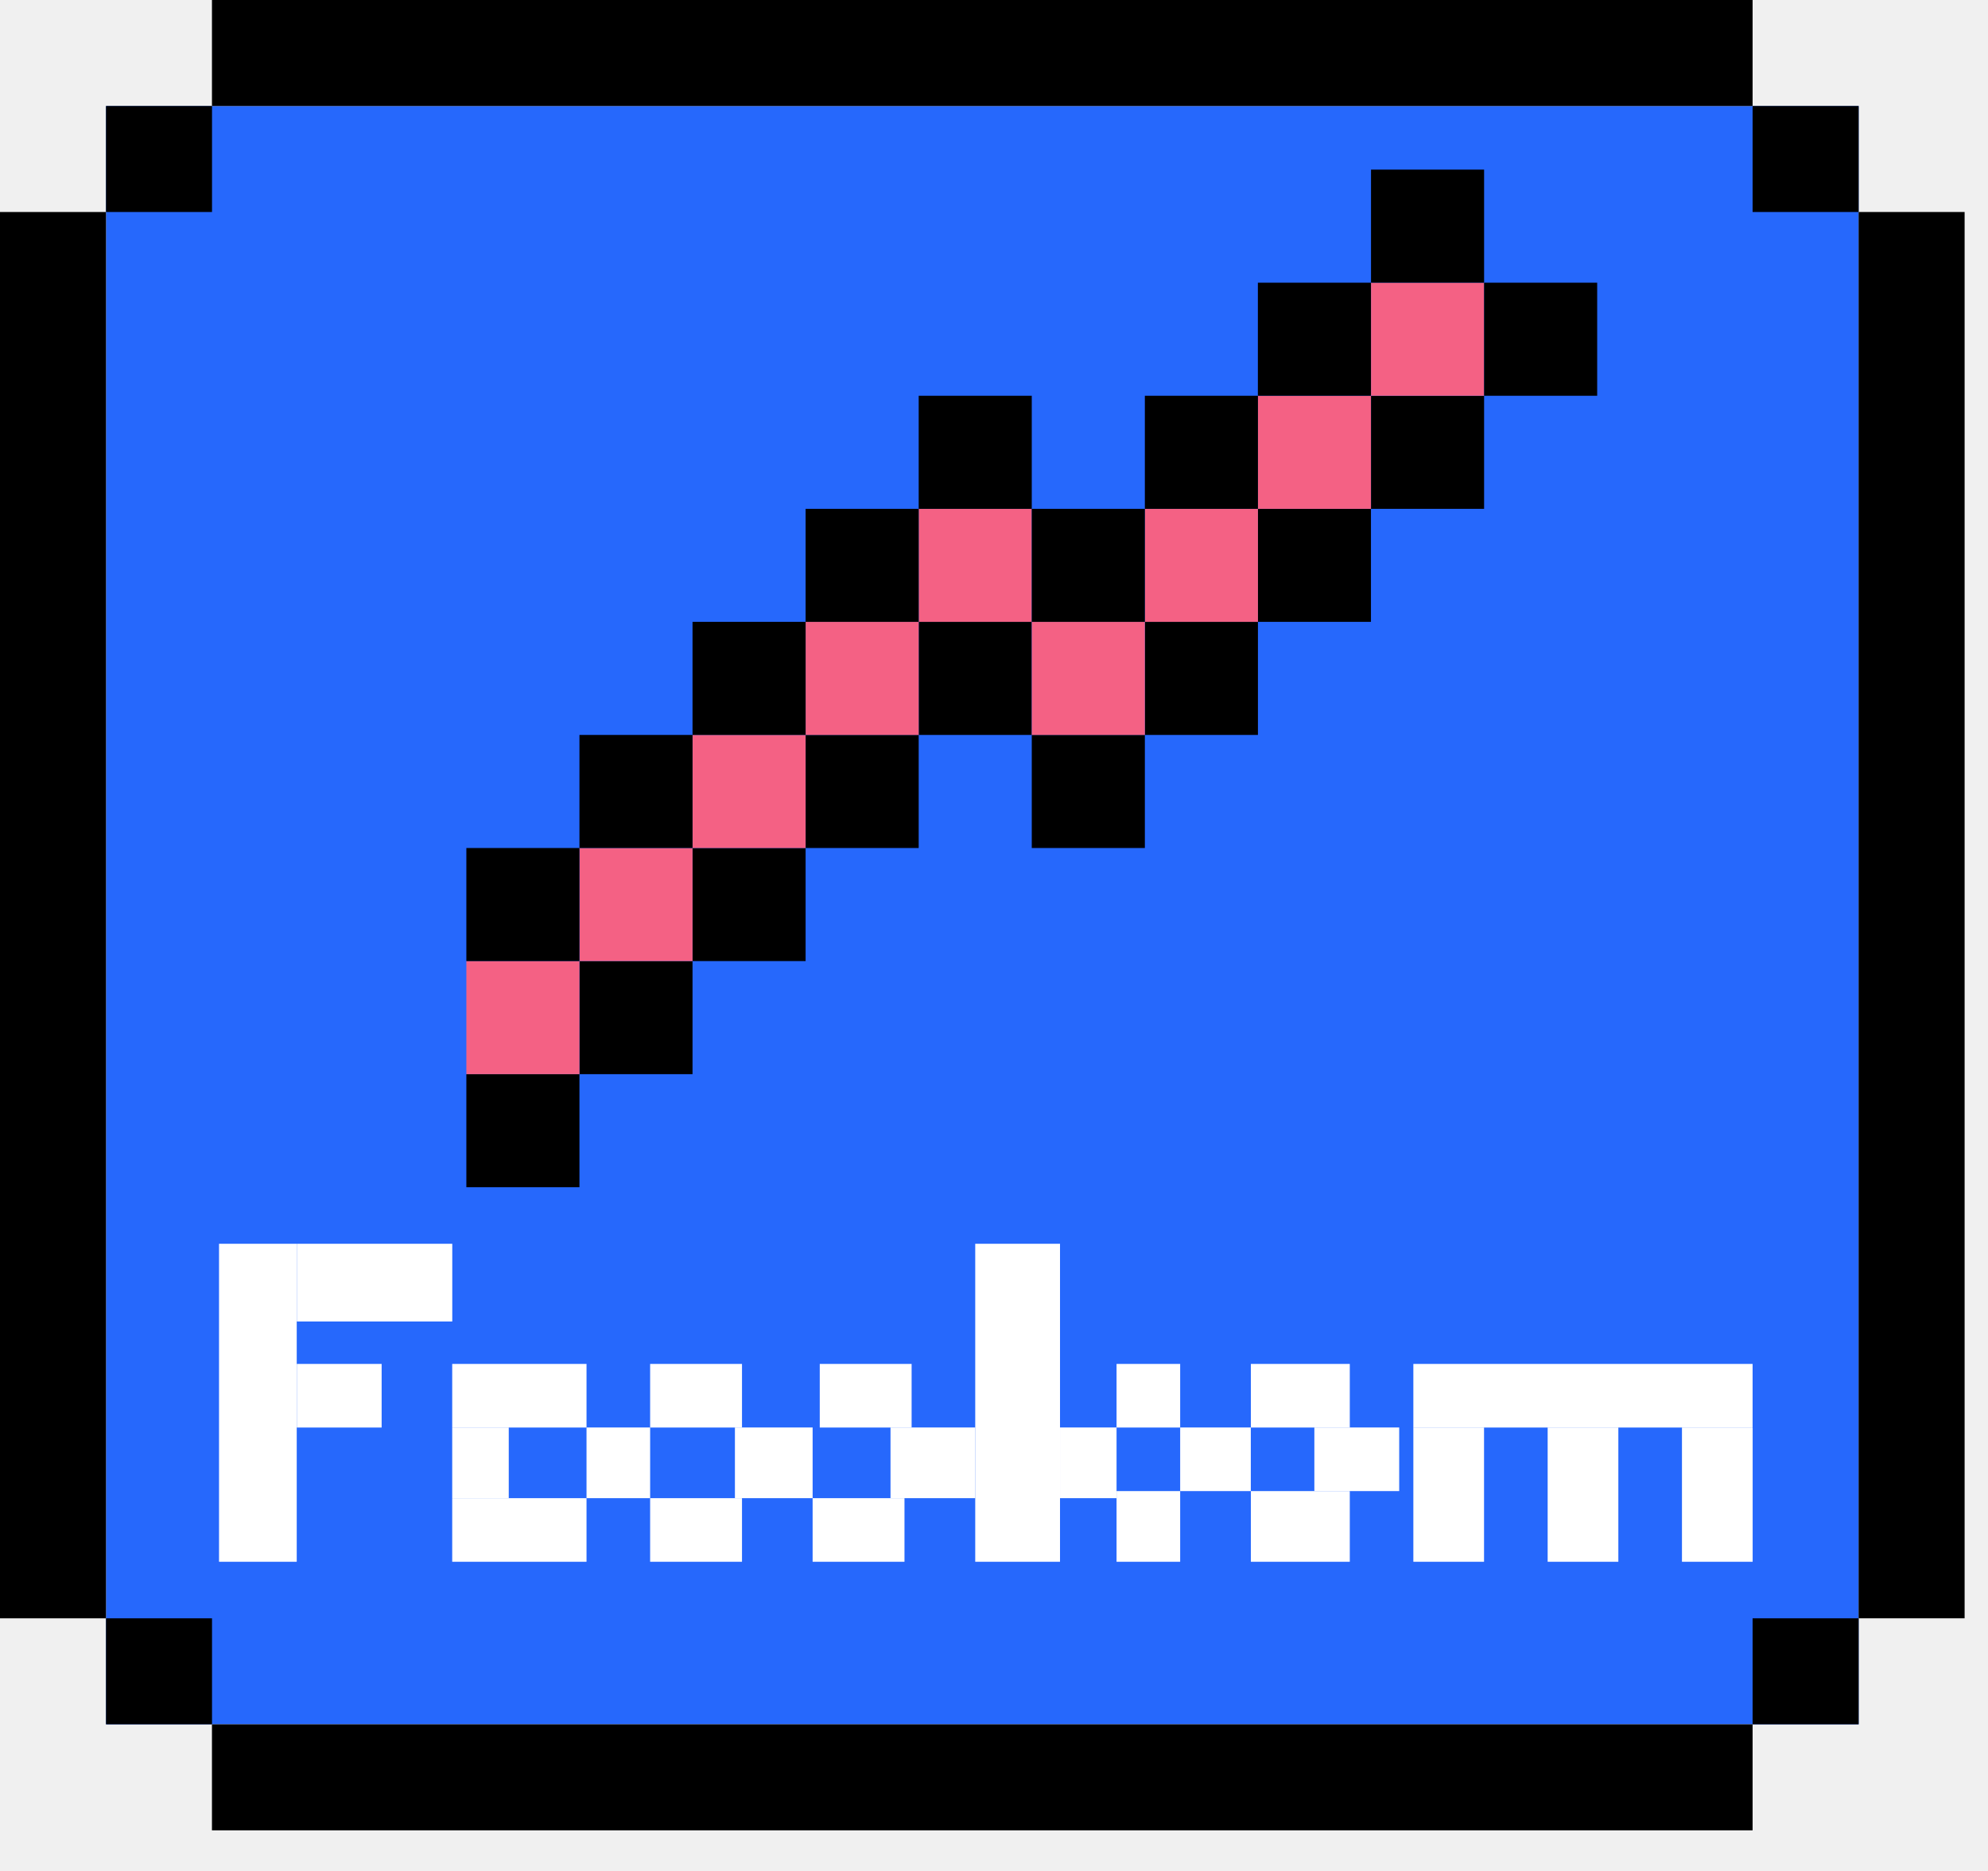
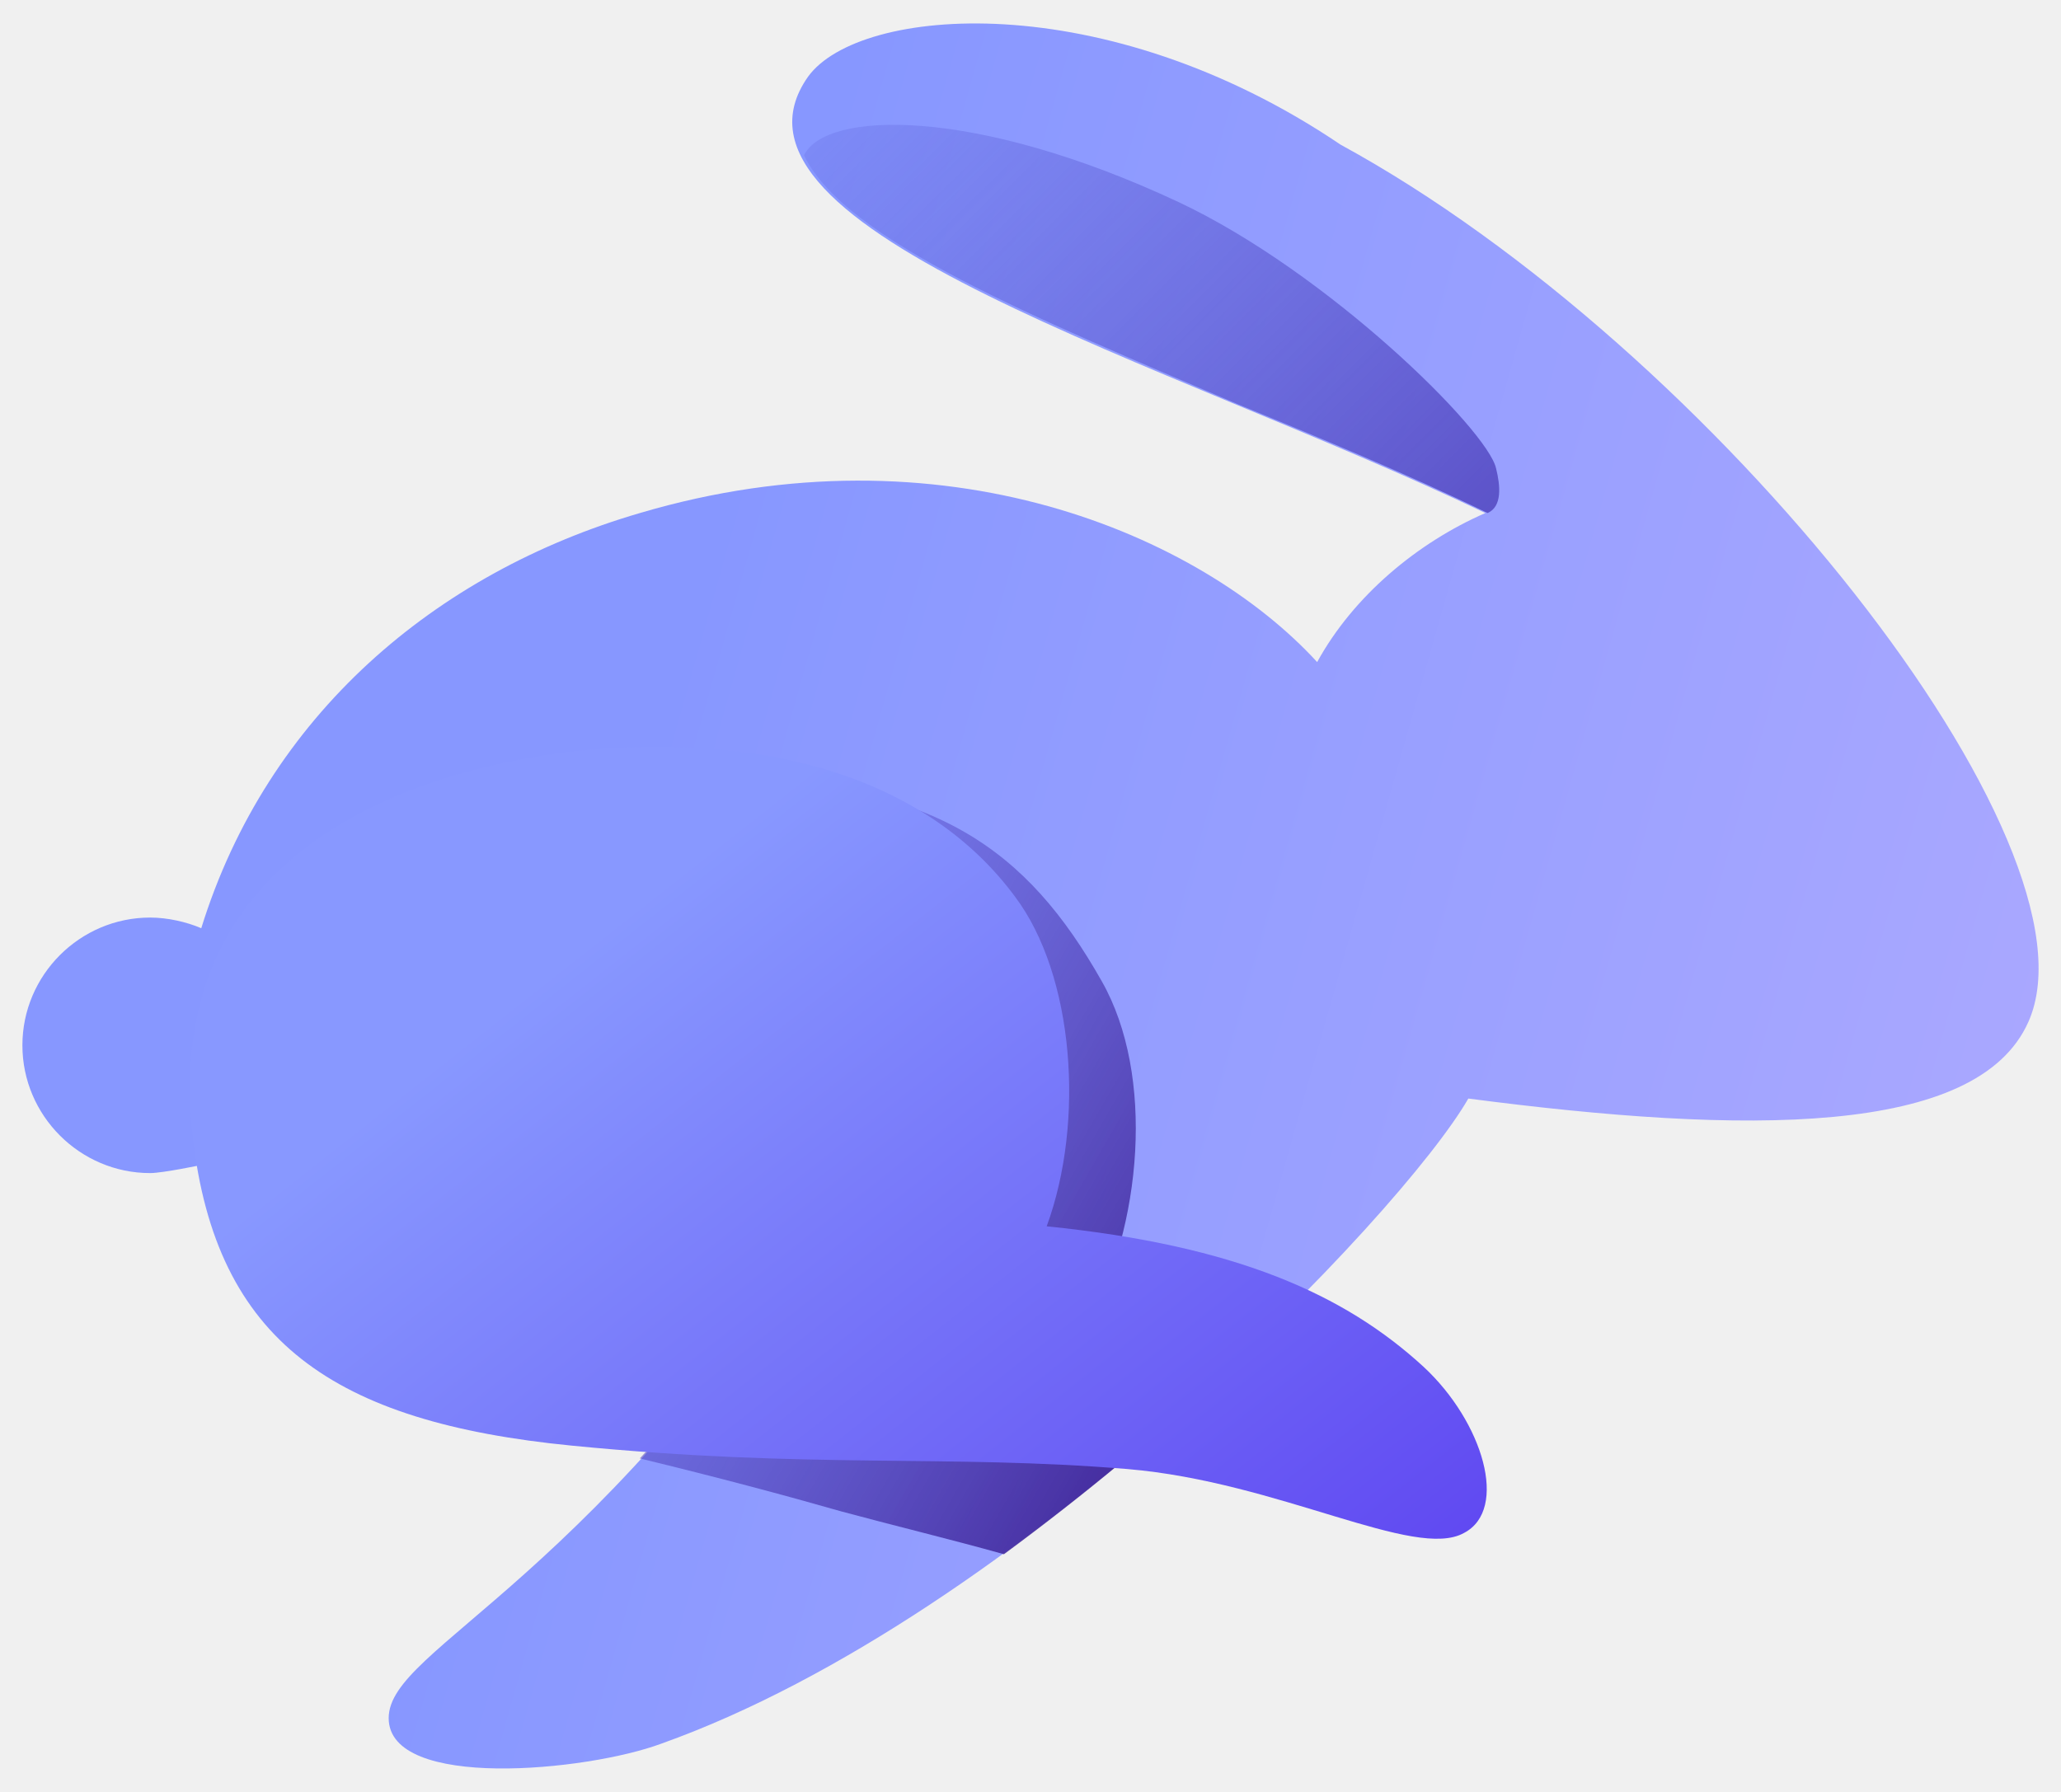
- <svg xmlns="http://www.w3.org/2000/svg" width="34" height="32" viewBox="0 0 34 32" fill="none">
-   <g clip-path="url(#clip0_8014_11773)">
-     <path d="M31.788 1.813H1.813V29.492H31.788V1.813Z" fill="#2668FC" />
-     <path d="M29.974 0H3.625V1.813H29.974V0Z" fill="black" />
-     <path d="M1.813 27.679L1.813 3.626H-7.24792e-05L-7.24792e-05 27.679H1.813Z" fill="black" />
-     <path d="M33.6 27.679V3.626H31.787V27.679H33.6Z" fill="black" />
-     <path d="M3.626 1.813H1.813V3.626H3.626V1.813Z" fill="black" />
-     <path d="M3.626 27.679H1.813V29.492H3.626V27.679Z" fill="black" />
-     <path d="M9.91 18.372H7.976V20.306H9.91V18.372Z" fill="black" />
-     <path d="M11.844 16.438H9.91V18.372H11.844V16.438Z" fill="black" />
-     <path d="M13.778 14.504H11.844V16.438H13.778V14.504Z" fill="black" />
-     <path d="M15.712 12.57H13.778V14.504H15.712V12.57Z" fill="black" />
-     <path d="M17.646 10.636H15.712V12.57H17.646V10.636Z" fill="black" />
-     <path d="M19.58 12.57H17.646V14.504H19.58V12.57Z" fill="black" />
-     <path d="M21.514 10.636H19.58V12.57H21.514V10.636Z" fill="black" />
-     <path d="M23.447 8.703H21.513V10.636H23.447V8.703Z" fill="black" />
-     <path d="M25.382 6.769H23.448V8.703H25.382V6.769Z" fill="black" />
-     <path d="M9.91 16.438H7.976V18.372H9.91V16.438Z" fill="#F46184" />
-     <path d="M11.844 14.504H9.91V16.438H11.844V14.504Z" fill="#F46184" />
-     <path d="M13.778 12.57H11.844V14.504H13.778V12.57Z" fill="#F46184" />
-     <path d="M15.712 10.636H13.778V12.57H15.712V10.636Z" fill="#F46184" />
-     <path d="M17.646 8.703H15.712V10.636H17.646V8.703Z" fill="#F46184" />
-     <path d="M19.58 10.636H17.646V12.57H19.58V10.636Z" fill="#F46184" />
-     <path d="M21.514 8.703H19.58V10.636H21.514V8.703Z" fill="#F46184" />
-     <path d="M23.447 6.769H21.513V8.703H23.447V6.769Z" fill="#F46184" />
-     <path d="M25.382 4.835H23.448V6.769H25.382V4.835Z" fill="#F46184" />
-     <path d="M9.91 14.504H7.976V16.438H9.91V14.504Z" fill="black" />
-     <path d="M11.844 12.57H9.91V14.504H11.844V12.57Z" fill="black" />
-     <path d="M13.778 10.636H11.844V12.57H13.778V10.636Z" fill="black" />
-     <path d="M15.712 8.703H13.778V10.636H15.712V8.703Z" fill="black" />
-     <path d="M17.646 6.769H15.712V8.703H17.646V6.769Z" fill="black" />
-     <path d="M19.58 8.703H17.646V10.636H19.58V8.703Z" fill="black" />
-     <path d="M21.514 6.769H19.58V8.703H21.514V6.769Z" fill="black" />
-     <path d="M23.447 4.835H21.513V6.769H23.447V4.835Z" fill="black" />
-     <path d="M27.316 4.835H25.382V6.769H27.316V4.835Z" fill="black" />
-     <path d="M25.382 2.901H23.448V4.835H25.382V2.901Z" fill="black" />
-     <path d="M31.788 1.813H29.974V3.626H31.788V1.813Z" fill="black" />
-     <path d="M31.788 27.679H29.974V29.492H31.788V27.679Z" fill="black" />
-     <path d="M29.974 29.492H3.625V31.305H29.974V29.492Z" fill="black" />
-     <path d="M5.075 21.273H3.746V26.712H5.075V21.273Z" fill="white" />
-     <path d="M7.735 21.273H5.076V22.602H7.735V21.273Z" fill="white" />
-     <path d="M6.527 23.328H5.076V24.416H6.527V23.328Z" fill="white" />
-     <path d="M10.031 23.328H7.734V24.416H10.031V23.328Z" fill="white" />
-     <path d="M12.69 23.328H11.119V24.416H12.69V23.328Z" fill="white" />
-     <path d="M15.591 23.328H14.02V24.416H15.591V23.328Z" fill="white" />
-     <path d="M15.469 25.624H13.898V26.712H15.469V25.624Z" fill="white" />
-     <path d="M16.68 24.415H15.23V25.624H16.68V24.415Z" fill="white" />
-     <path d="M19.096 24.415H18.129V25.624H19.096V24.415Z" fill="white" />
-     <path d="M21.392 24.415H20.184V25.503H21.392V24.415Z" fill="white" />
-     <path d="M25.381 24.415H24.172V26.712H25.381V24.415Z" fill="white" />
-     <path d="M27.678 24.415H26.469V26.712H27.678V24.415Z" fill="white" />
-     <path d="M29.975 24.415H28.766V26.712H29.975V24.415Z" fill="white" />
-     <path d="M23.93 24.415H22.479V25.503H23.93V24.415Z" fill="white" />
-     <path d="M20.184 23.328H19.096V24.416H20.184V23.328Z" fill="white" />
-     <path d="M23.085 23.328H21.393V24.416H23.085V23.328Z" fill="white" />
-     <path d="M29.974 23.328H24.172V24.416H29.974V23.328Z" fill="white" />
-     <path d="M23.085 25.503H21.393V26.712H23.085V25.503Z" fill="white" />
-     <path d="M20.184 25.503H19.096V26.712H20.184V25.503Z" fill="white" />
-     <path d="M12.69 25.624H11.119V26.712H12.69V25.624Z" fill="white" />
-     <path d="M10.031 25.624H7.734V26.712H10.031V25.624Z" fill="white" />
-     <path d="M8.701 24.415H7.734V25.624H8.701V24.415Z" fill="white" />
-     <path d="M18.129 21.273H16.679V26.712H18.129V21.273Z" fill="white" />
-     <path d="M11.119 24.415H10.031V25.624H11.119V24.415Z" fill="white" />
-     <path d="M13.898 24.415H12.569V25.624H13.898V24.415Z" fill="white" />
+ <svg xmlns="http://www.w3.org/2000/svg" width="46" height="40" viewBox="0 0 46 40" fill="none">
+   <g clip-path="url(#clip0_8014_11846)">
+     <path d="M45.272 22.811C47.031 18.866 38.286 7.792 29.921 3.229C24.645 -0.335 19.179 0.14 18.038 1.708C15.614 5.13 26.118 8.077 33.152 11.452C31.631 12.117 30.206 13.305 29.398 14.779C26.784 11.927 21.032 9.456 14.283 11.452C9.721 12.783 5.966 15.967 4.492 20.72C4.16 20.577 3.732 20.482 3.352 20.482C1.783 20.482 0.5 21.765 0.5 23.334C0.5 24.902 1.783 26.186 3.352 26.186C3.637 26.186 4.54 25.996 4.54 25.996L19.179 26.091C13.333 35.406 8.675 36.737 8.675 38.353C8.675 39.969 13.095 39.541 14.759 38.923C22.744 36.072 31.299 27.089 32.772 24.522C38.951 25.33 44.132 25.378 45.272 22.811Z" fill="url(#paint0_linear_8014_11846)" />
+     <path fill-rule="evenodd" clip-rule="evenodd" d="M33.201 11.452C33.534 11.31 33.486 10.834 33.391 10.454C33.201 9.599 29.637 6.081 26.31 4.513C21.747 2.374 18.42 2.469 17.945 3.467C18.848 5.368 23.173 7.127 27.64 9.028C29.494 9.789 31.443 10.597 33.201 11.452Z" fill="url(#paint1_linear_8014_11846)" />
+     <path fill-rule="evenodd" clip-rule="evenodd" d="M27.397 30.559C26.494 30.226 25.449 29.893 24.261 29.608C25.496 27.374 25.781 24 24.593 21.908C22.93 18.962 20.838 17.393 15.943 17.393C13.281 17.393 6.057 18.296 5.914 24.332C5.914 24.95 5.914 25.52 5.962 26.091H19.175C17.416 28.895 15.753 30.986 14.279 32.555C16.038 32.983 17.464 33.363 18.795 33.743C20.03 34.076 21.219 34.361 22.407 34.694C24.213 33.363 25.924 31.937 27.397 30.559Z" fill="url(#paint2_linear_8014_11846)" />
+     <path d="M4.302 25.378C4.825 29.941 7.439 31.747 12.762 32.27C18.086 32.793 21.128 32.46 25.168 32.793C28.542 33.078 31.584 34.836 32.677 34.218C33.675 33.696 33.105 31.747 31.774 30.511C30.015 28.895 27.592 27.802 23.361 27.374C24.217 25.045 23.979 21.766 22.648 20.007C20.747 17.441 17.23 16.3 12.762 16.775C8.105 17.346 3.637 19.675 4.302 25.378Z" fill="url(#paint3_linear_8014_11846)" />
  </g>
  <defs>
-     <clipPath id="clip0_8014_11773">
-       <rect width="33.6" height="31.305" fill="white" />
+     <linearGradient id="paint0_linear_8014_11846" x1="13.8" y1="19.131" x2="44.953" y2="27.965" gradientUnits="userSpaceOnUse">
+       <stop stop-color="#8797FF" />
+       <stop offset="1" stop-color="#AAA8FF" />
+     </linearGradient>
+     <linearGradient id="paint1_linear_8014_11846" x1="38.552" y1="19.828" x2="16.073" y2="-2.705" gradientUnits="userSpaceOnUse">
+       <stop stop-color="#3B22A0" />
+       <stop offset="1" stop-color="#5156D8" stop-opacity="0" />
+     </linearGradient>
+     <linearGradient id="paint2_linear_8014_11846" x1="28.018" y1="31.373" x2="6.424" y2="18.958" gradientUnits="userSpaceOnUse">
+       <stop stop-color="#3B1E8F" />
+       <stop offset="1" stop-color="#6A6FFB" stop-opacity="0" />
+     </linearGradient>
+     <linearGradient id="paint3_linear_8014_11846" x1="12.295" y1="21.693" x2="26.89" y2="40.238" gradientUnits="userSpaceOnUse">
+       <stop stop-color="#8898FF" />
+       <stop offset="0.984" stop-color="#5F47F1" />
+     </linearGradient>
+     <clipPath id="clip0_8014_11846">
+       <rect width="45" height="38.953" fill="white" transform="translate(0.5 0.523438)" />
    </clipPath>
  </defs>
</svg>
